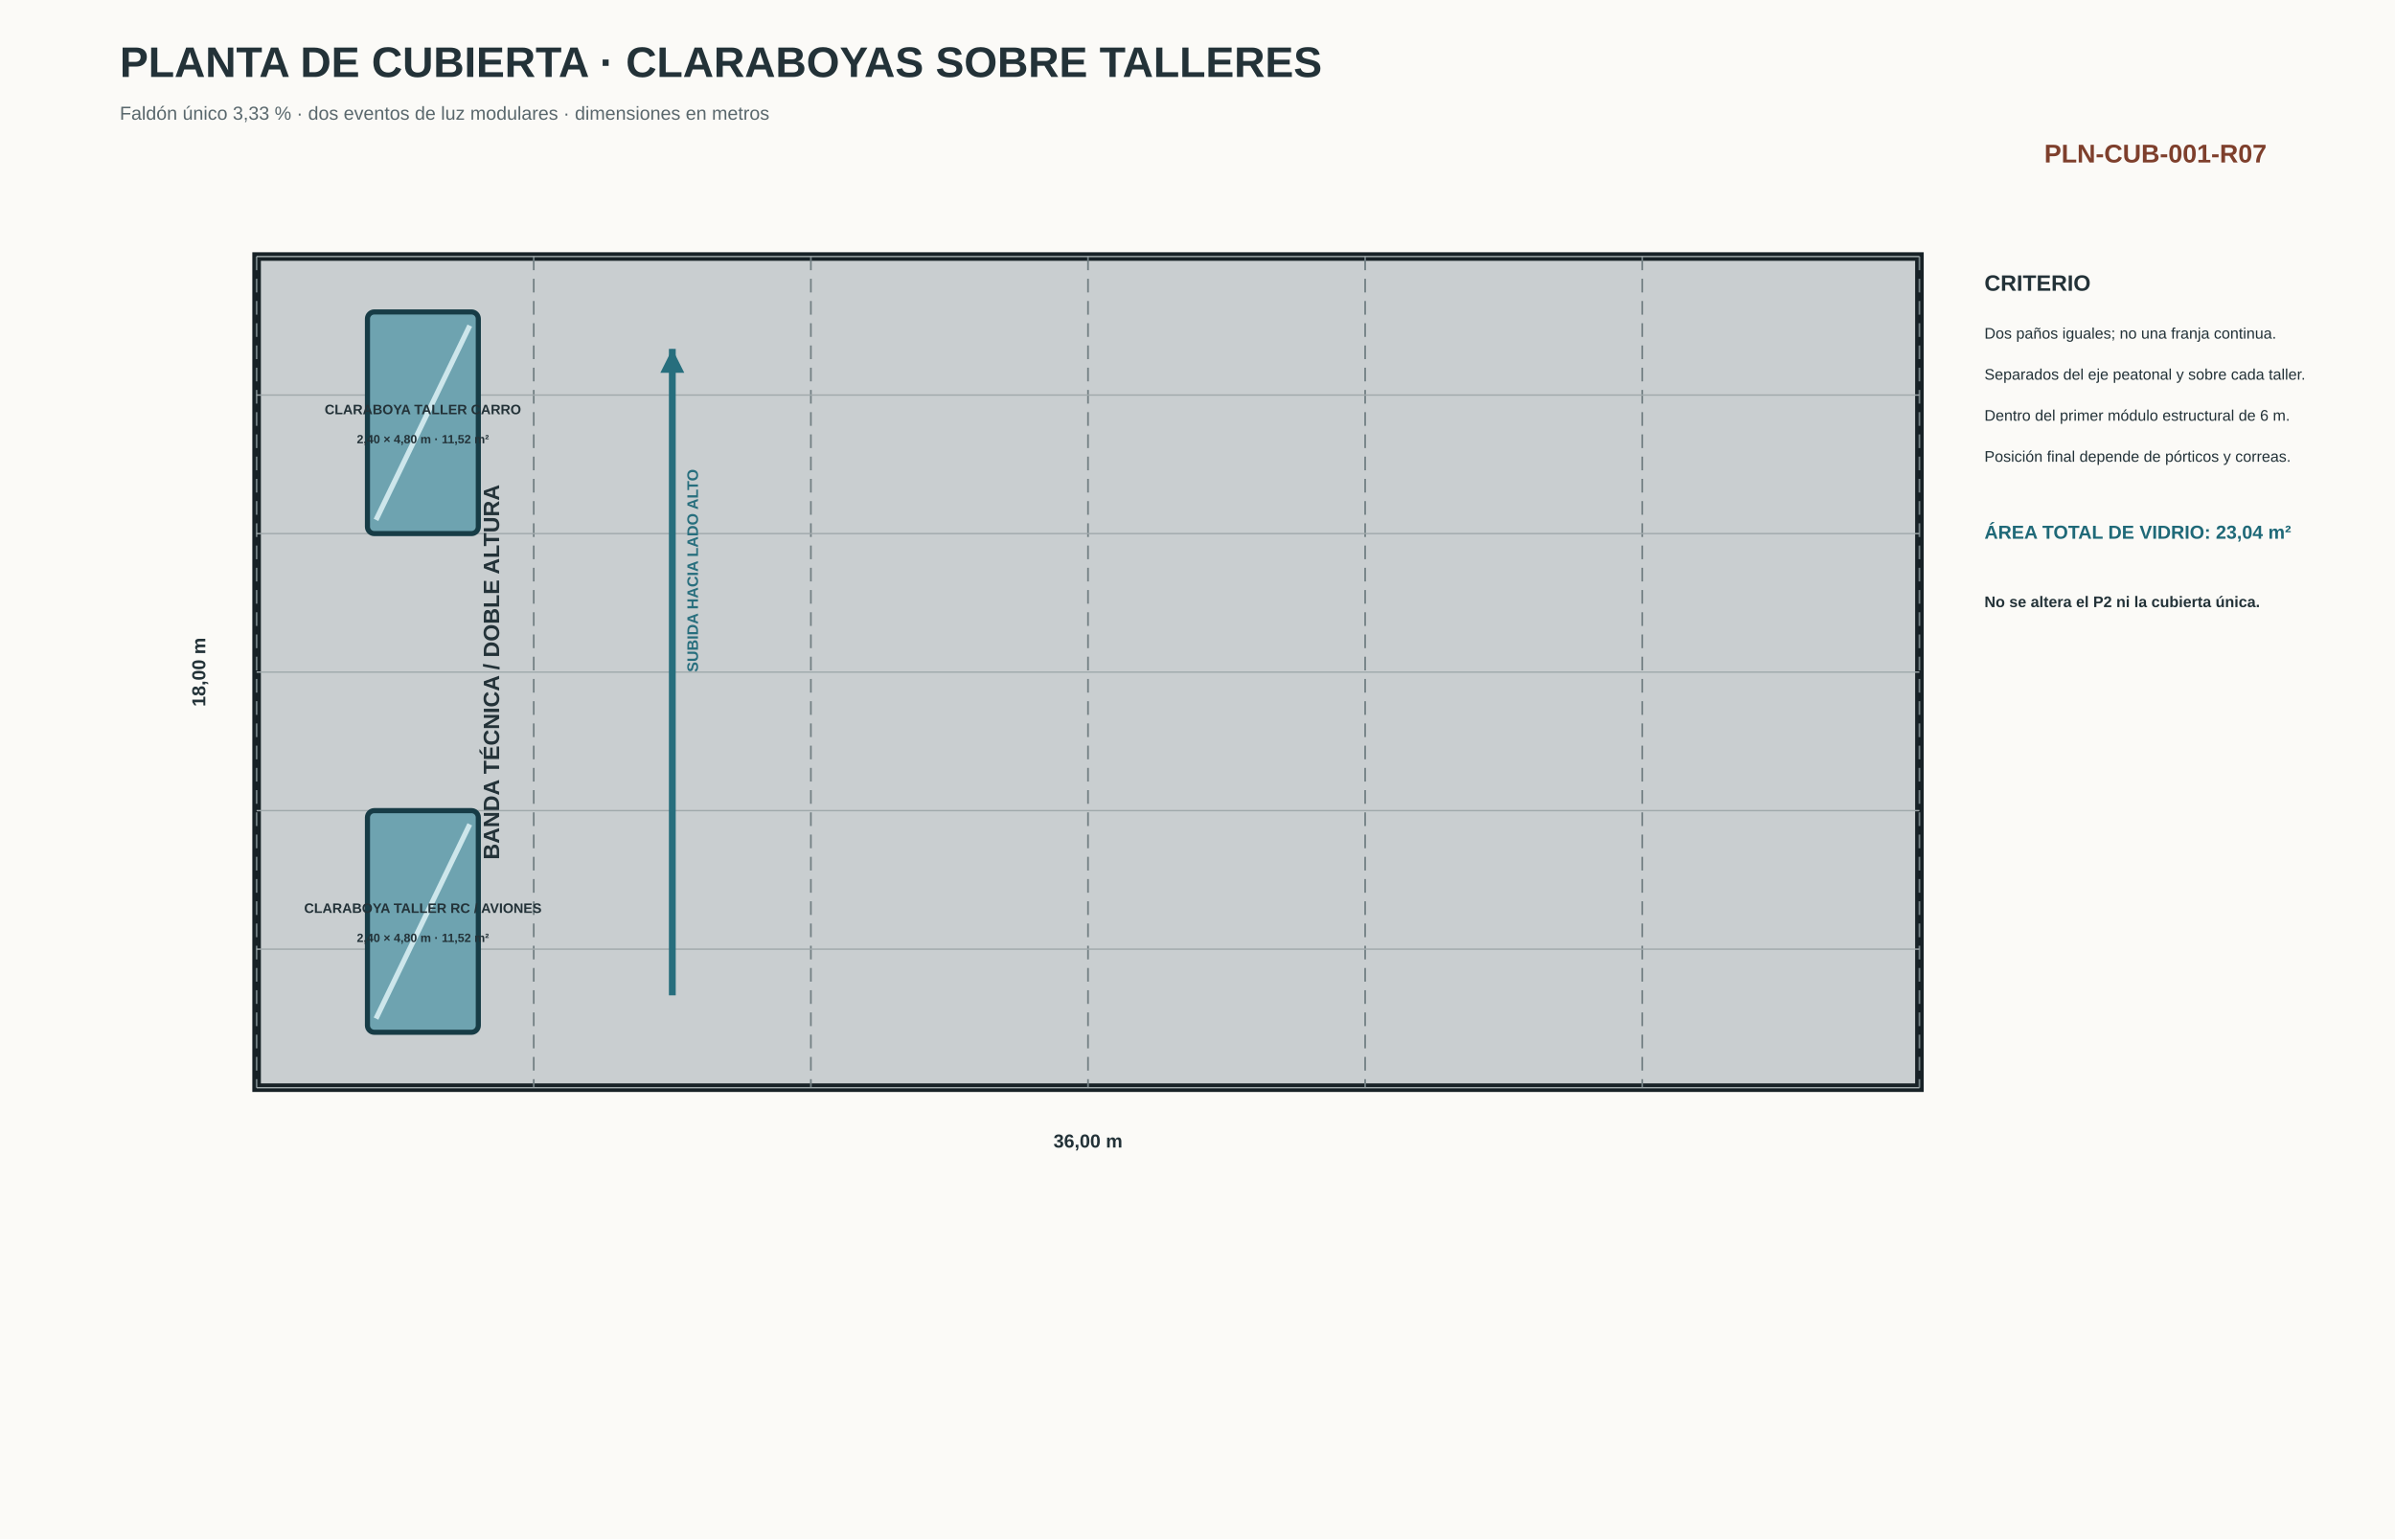
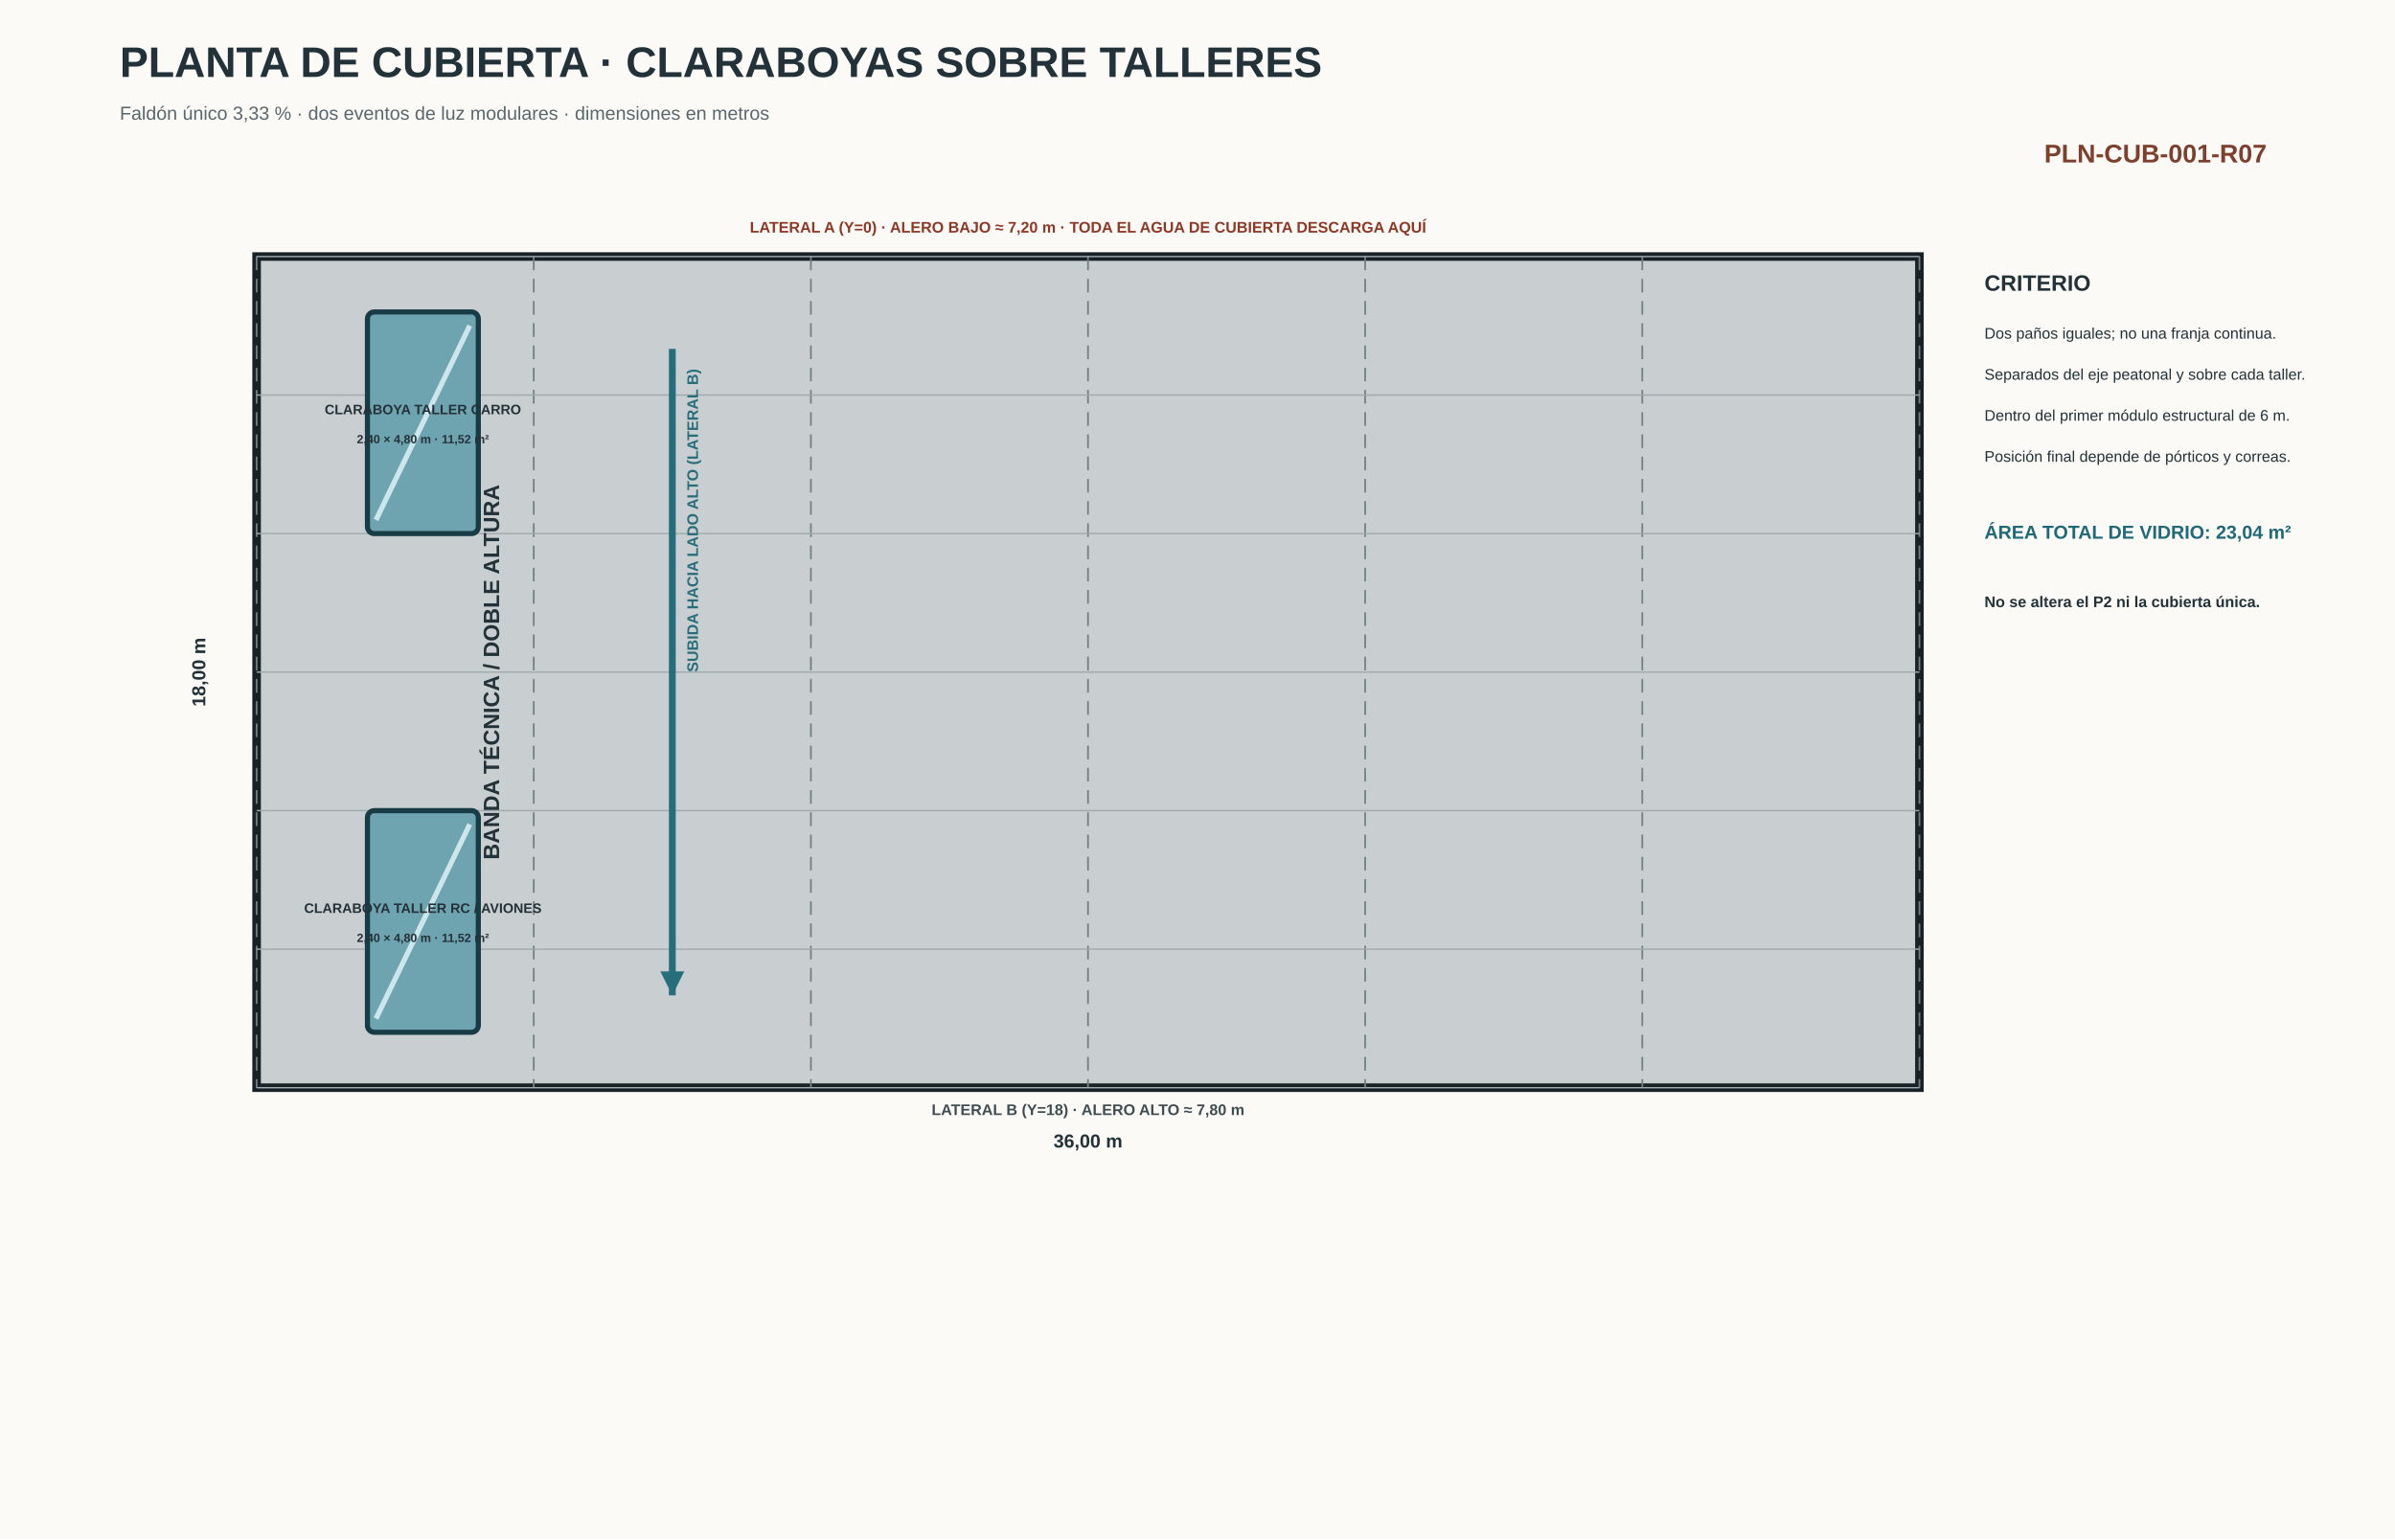
<svg xmlns="http://www.w3.org/2000/svg" width="1400" height="900" viewBox="0 0 1400 900">
  <rect width="1400" height="900" fill="#fbfaf7" />
  <text x="70" y="45" font-family="Arial" font-size="25" font-weight="700" text-anchor="start" fill="#233238">PLANTA DE CUBIERTA · CLARABOYAS SOBRE TALLERES</text>
  <text x="70" y="70" font-family="Arial" font-size="11" font-weight="400" text-anchor="start" fill="#59676c">Faldón único 3,33 % · dos eventos de luz modulares · dimensiones en metros</text>
  <text x="1325" y="95" font-family="Arial" font-size="15" font-weight="700" text-anchor="end" fill="#7e3f2c">PLN-CUB-001-R07</text>
  <rect x="150" y="150" width="972" height="486" fill="#c9ced0" stroke="#172126" stroke-width="5" />
  <line x1="150" y1="150" x2="150" y2="636" stroke="#727f83" stroke-dasharray="8 5" />
  <line x1="312" y1="150" x2="312" y2="636" stroke="#727f83" stroke-dasharray="8 5" />
  <line x1="474" y1="150" x2="474" y2="636" stroke="#727f83" stroke-dasharray="8 5" />
  <line x1="636" y1="150" x2="636" y2="636" stroke="#727f83" stroke-dasharray="8 5" />
  <line x1="798" y1="150" x2="798" y2="636" stroke="#727f83" stroke-dasharray="8 5" />
  <line x1="960" y1="150" x2="960" y2="636" stroke="#727f83" stroke-dasharray="8 5" />
  <line x1="1122" y1="150" x2="1122" y2="636" stroke="#727f83" stroke-dasharray="8 5" />
  <line x1="150" y1="150" x2="1122" y2="150" stroke="#a0a9ab" stroke-width=".8" />
  <line x1="150" y1="231" x2="1122" y2="231" stroke="#a0a9ab" stroke-width=".8" />
  <line x1="150" y1="312" x2="1122" y2="312" stroke="#a0a9ab" stroke-width=".8" />
  <line x1="150" y1="393" x2="1122" y2="393" stroke="#a0a9ab" stroke-width=".8" />
  <line x1="150" y1="474" x2="1122" y2="474" stroke="#a0a9ab" stroke-width=".8" />
  <line x1="150" y1="555" x2="1122" y2="555" stroke="#a0a9ab" stroke-width=".8" />
  <line x1="150" y1="636" x2="1122" y2="636" stroke="#a0a9ab" stroke-width=".8" />
  <rect x="214.8" y="182.4" width="64.8" height="129.6" rx="4" fill="#6ea3b0" stroke="#173c46" stroke-width="3" />
  <path d="M219.8 304.0 L274.6 190.4" stroke="#cde6eb" stroke-width="3" />
  <text x="247.2" y="242.2" font-family="Arial" font-size="8" font-weight="700" text-anchor="middle" fill="#233238">CLARABOYA TALLER CARRO</text>
  <text x="247.2" y="259.2" font-family="Arial" font-size="7" font-weight="700" text-anchor="middle" fill="#233238">2,40 × 4,80 m · 11,52 m²</text>
  <rect x="214.8" y="474.0" width="64.8" height="129.6" rx="4" fill="#6ea3b0" stroke="#173c46" stroke-width="3" />
  <path d="M219.8 595.6 L274.6 482.0" stroke="#cde6eb" stroke-width="3" />
  <text x="247.2" y="533.8" font-family="Arial" font-size="8" font-weight="700" text-anchor="middle" fill="#233238">CLARABOYA TALLER RC / AVIONES</text>
  <text x="247.2" y="550.8" font-family="Arial" font-size="7" font-weight="700" text-anchor="middle" fill="#233238">2,40 × 4,80 m · 11,52 m²</text>
  <text x="291.75" y="393" font-family="Arial" font-size="13" font-weight="700" text-anchor="middle" fill="#233238" transform="rotate(-90 291.75 393)">BANDA TÉCNICA / DOBLE ALTURA</text>
  <text x="636" y="671" font-family="Arial" font-size="11" font-weight="700" text-anchor="middle" fill="#233238">36,00 m</text>
  <text x="120" y="393" font-family="Arial" font-size="11" font-weight="700" text-anchor="middle" fill="#233238" transform="rotate(-90 120 393)">18,00 m</text>
-   <line x1="393" y1="582" x2="393" y2="204" stroke="#276e7d" stroke-width="4" />
-   <polygon points="386,218 393,204 400,218" fill="#276e7d" />
-   <text x="408" y="393" font-family="Arial" font-size="9" font-weight="700" text-anchor="start" fill="#276e7d" transform="rotate(-90 408 393)">SUBIDA HACIA LADO ALTO</text>
+   <text x="636" y="136" font-family="Arial" font-size="9" font-weight="700" text-anchor="middle" fill="#8e3825">LATERAL A (Y=0) · ALERO BAJO ≈ 7,20 m · TODA EL AGUA DE CUBIERTA DESCARGA AQUÍ</text>
+   <text x="636" y="652" font-family="Arial" font-size="9" font-weight="700" text-anchor="middle" fill="#3f4c51">LATERAL B (Y=18) · ALERO ALTO ≈ 7,80 m</text>
+   <line x1="393" y1="204" x2="393" y2="582" stroke="#276e7d" stroke-width="4" />
+   <polygon points="386,568 393,582 400,568" fill="#276e7d" />
+   <text x="408" y="393" font-family="Arial" font-size="9" font-weight="700" text-anchor="start" fill="#276e7d" transform="rotate(-90 408 393)">SUBIDA HACIA LADO ALTO (LATERAL B)</text>
  <text x="1160" y="170" font-family="Arial" font-size="13" font-weight="700" text-anchor="start" fill="#233238">CRITERIO</text>
  <text x="1160" y="198" font-family="Arial" font-size="9" font-weight="400" text-anchor="start" fill="#233238">Dos paños iguales; no una franja continua.</text>
  <text x="1160" y="222" font-family="Arial" font-size="9" font-weight="400" text-anchor="start" fill="#233238">Separados del eje peatonal y sobre cada taller.</text>
  <text x="1160" y="246" font-family="Arial" font-size="9" font-weight="400" text-anchor="start" fill="#233238">Dentro del primer módulo estructural de 6 m.</text>
  <text x="1160" y="270" font-family="Arial" font-size="9" font-weight="400" text-anchor="start" fill="#233238">Posición final depende de pórticos y correas.</text>
  <text x="1160" y="315" font-family="Arial" font-size="11" font-weight="700" text-anchor="start" fill="#1f6978">ÁREA TOTAL DE VIDRIO: 23,04 m²</text>
  <text x="1160" y="355" font-family="Arial" font-size="9" font-weight="700" text-anchor="start" fill="#233238">No se altera el P2 ni la cubierta única.</text>
</svg>
